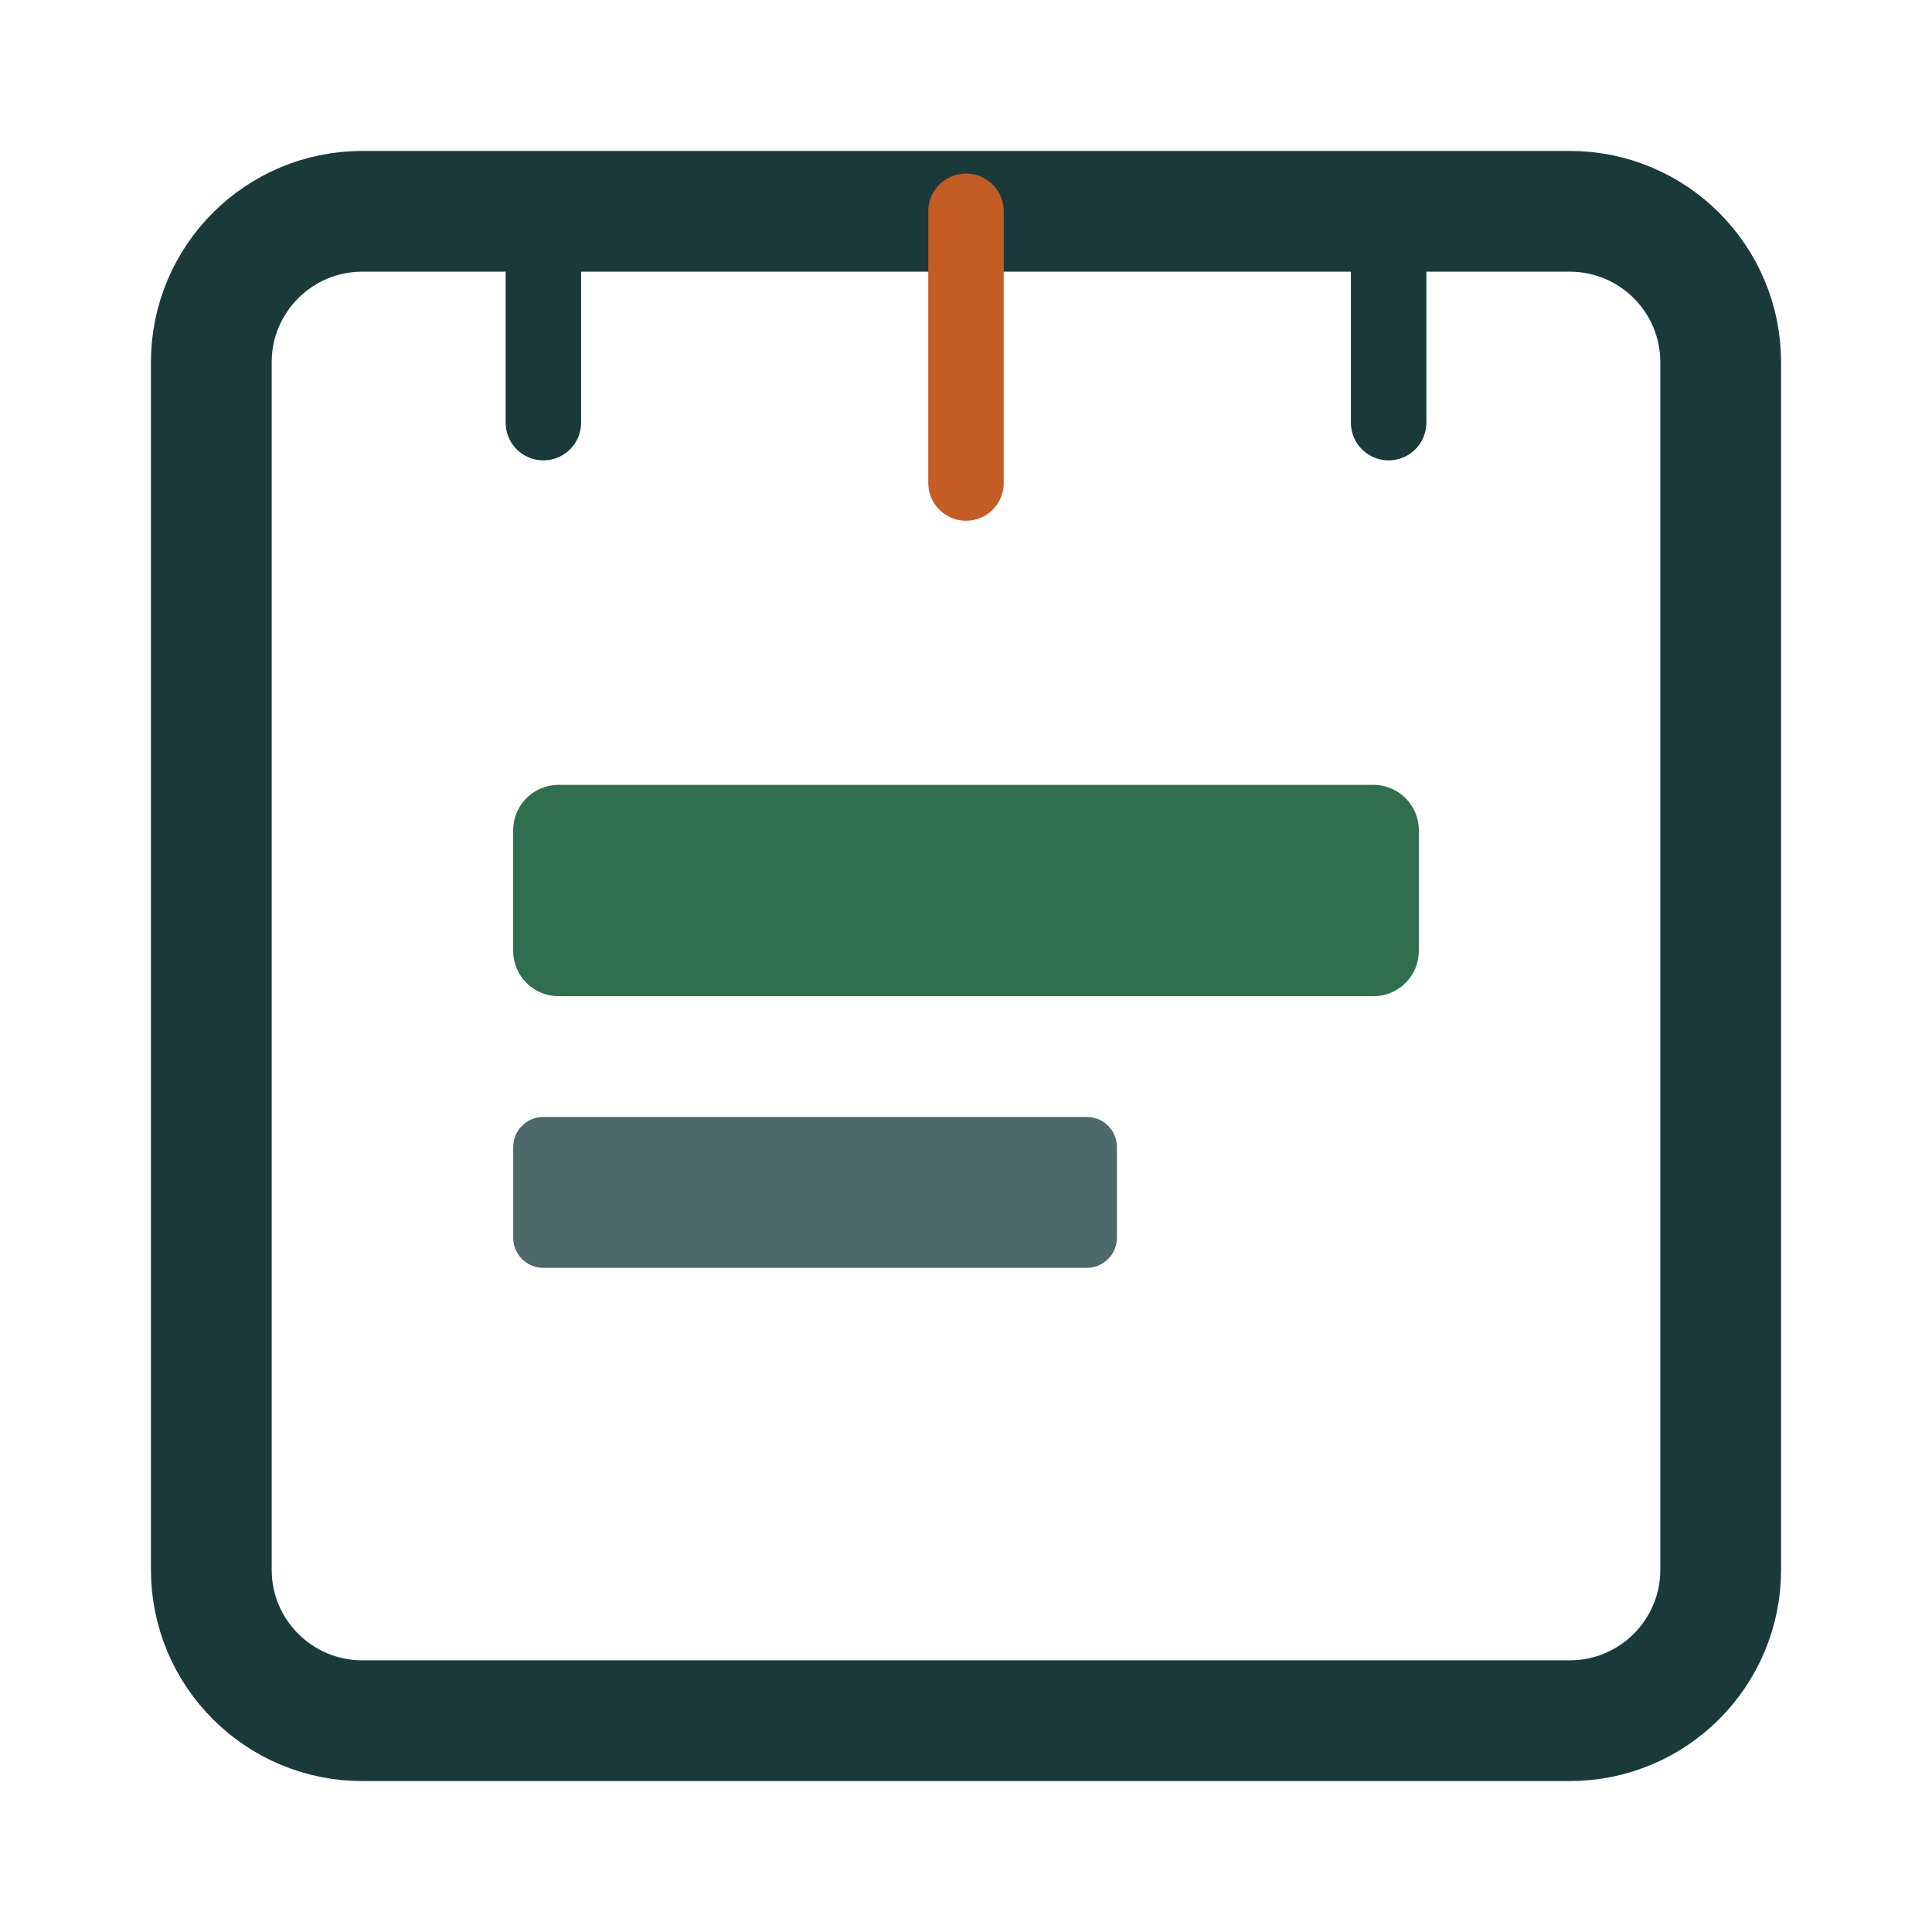
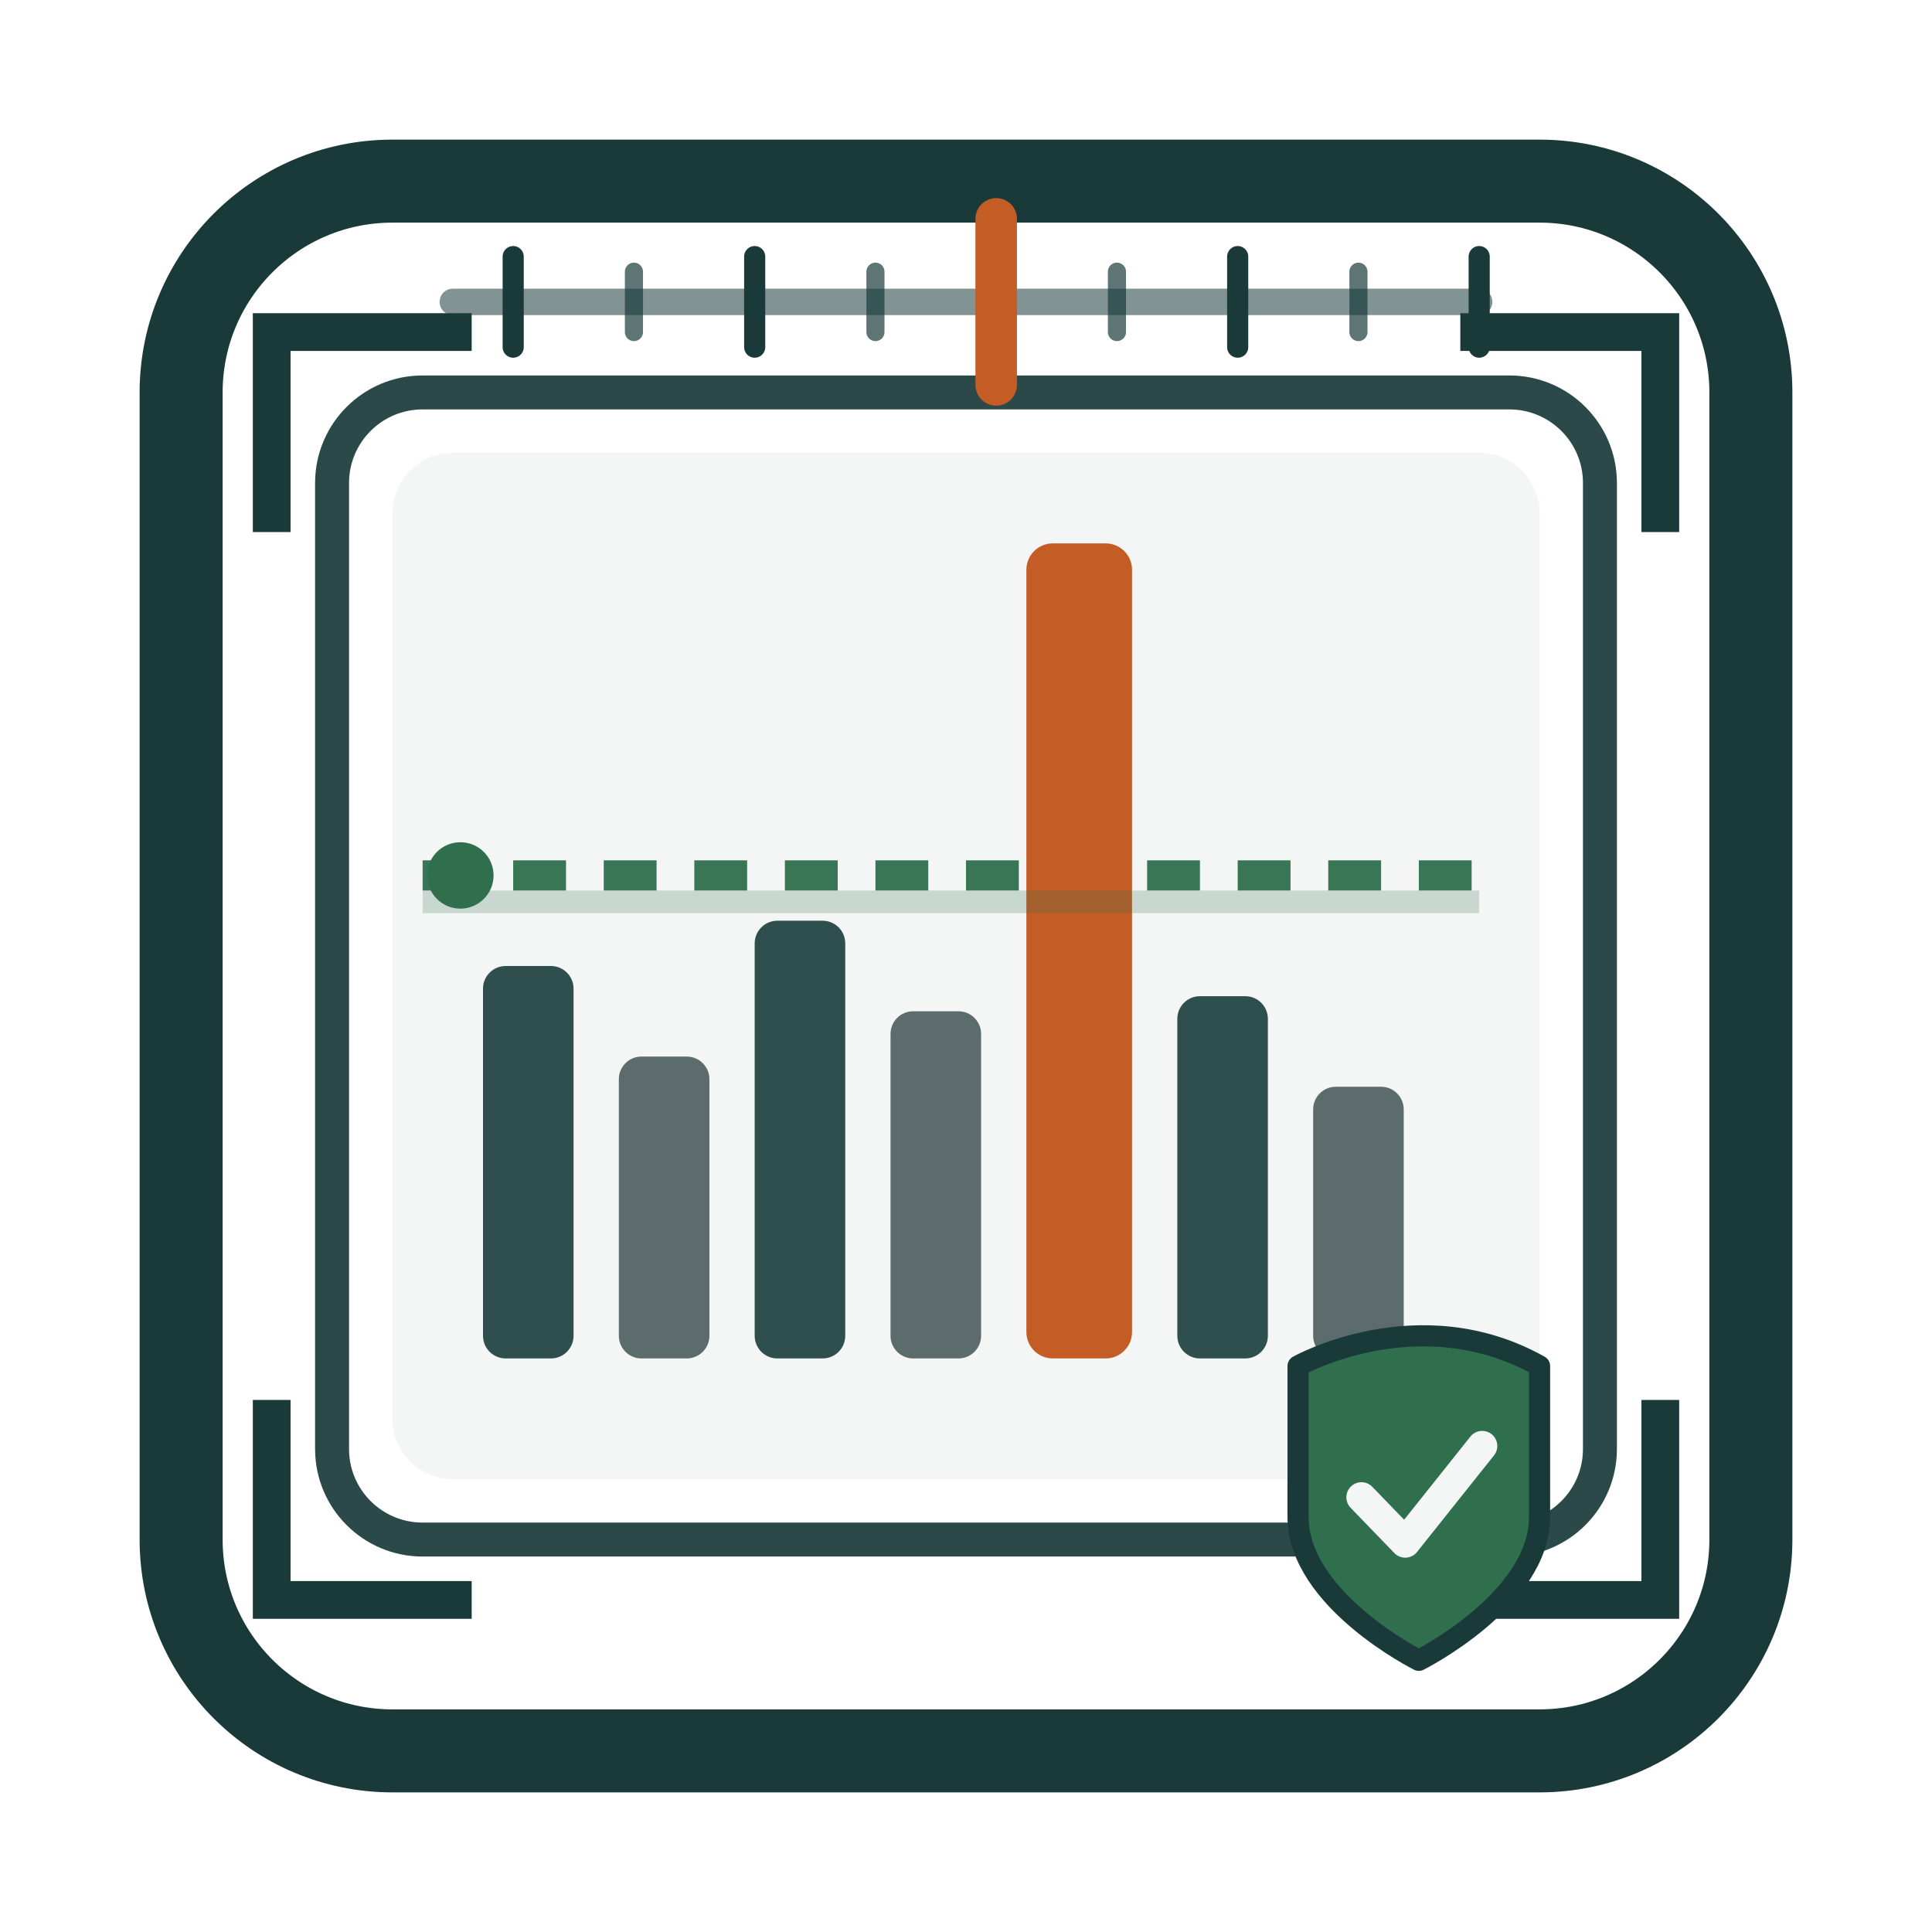
<svg xmlns="http://www.w3.org/2000/svg" viewBox="0 0 128 128" role="img" aria-label="FrameGuard">
-   <rect x="14" y="14" width="100" height="100" rx="10" fill="none" stroke="#1A3A3A" stroke-width="8" />
-   <line x1="36" y1="14" x2="36" y2="28" stroke="#1A3A3A" stroke-width="5" stroke-linecap="round" />
-   <line x1="64" y1="14" x2="64" y2="32" stroke="#C45C26" stroke-width="5" stroke-linecap="round" />
-   <line x1="92" y1="14" x2="92" y2="28" stroke="#1A3A3A" stroke-width="5" stroke-linecap="round" />
-   <rect x="34" y="52" width="60" height="14" rx="3" fill="#2F6F4E" />
-   <rect x="34" y="74" width="40" height="10" rx="2" fill="#2F4F4F" opacity="0.85" />
+   <defs>
+     <clipPath id="inner">
+       <rect x="26" y="30" width="76" height="68" rx="4" />
+     </clipPath>
+   </defs>
+   <rect x="12" y="12" width="104" height="104" rx="14" fill="none" stroke="#1A3A3A" stroke-width="5.5" />
+   <rect x="22" y="26" width="84" height="76" rx="6" fill="none" stroke="#1A3A3A" stroke-width="2.25" opacity="0.92" />
+   <g fill="none" stroke="#1A3A3A" stroke-width="2.5" stroke-linecap="square">
+     <path d="M18 34 V22 H30" />
+     <path d="M110 34 V22 H98" />
+     <path d="M18 94 V106 H30" />
+     <path d="M110 94 V106 H98" />
+   </g>
+   <g stroke="#1A3A3A" stroke-linecap="round">
+     <line x1="30" y1="20" x2="98" y2="20" stroke-width="1.75" opacity="0.55" />
+     <line x1="34" y1="17" x2="34" y2="23" stroke-width="1.4" />
+     <line x1="42" y1="18" x2="42" y2="22" stroke-width="1.2" opacity="0.7" />
+     <line x1="50" y1="17" x2="50" y2="23" stroke-width="1.4" />
+     <line x1="58" y1="18" x2="58" y2="22" stroke-width="1.2" opacity="0.7" />
+     <line x1="66" y1="14.5" x2="66" y2="25.5" stroke="#C45C26" stroke-width="2.75" />
+     <line x1="74" y1="18" x2="74" y2="22" stroke-width="1.2" opacity="0.7" />
+     <line x1="82" y1="17" x2="82" y2="23" stroke-width="1.4" />
+     <line x1="90" y1="18" x2="90" y2="22" stroke-width="1.2" opacity="0.7" />
+     <line x1="98" y1="17" x2="98" y2="23" stroke-width="1.4" />
+   </g>
+   <g clip-path="url(#inner)">
+     <rect x="26" y="30" width="76" height="68" rx="4" fill="#F4F6F5" />
+     <line x1="28" y1="58" x2="100" y2="58" stroke="#2F6F4E" stroke-width="2" stroke-dasharray="3.5 2.5" opacity="0.95" />
+     <circle cx="30.5" cy="58" r="2.2" fill="#2F6F4E" />
+     <g stroke-linecap="round">
+       <rect x="32" y="64" width="6" height="26" rx="1.5" fill="#2F4F4F" />
+       <rect x="41" y="70" width="6" height="20" rx="1.5" fill="#5C6B6B" />
+       <rect x="50" y="61" width="6" height="29" rx="1.5" fill="#2F4F4F" />
+       <rect x="59" y="67" width="6" height="23" rx="1.5" fill="#5C6B6B" />
+       <rect x="68" y="36" width="7" height="54" rx="1.75" fill="#C45C26" />
+       <rect x="78" y="66" width="6" height="24" rx="1.5" fill="#2F4F4F" />
+       <rect x="87" y="72" width="6" height="18" rx="1.5" fill="#5C6B6B" />
+     </g>
+     <rect x="28" y="59" width="70" height="1.5" fill="#2F6F4E" opacity="0.22" />
+   </g>
+   <g transform="translate(86, 88)">
+     <path d="M0 2.5 C0 2.5 8 -2 16 2.5 L16 12.5 C16 18 8 22 8 22 C8 22 0 18 0 12.5 Z" fill="#2F6F4E" stroke="#1A3A3A" stroke-width="1.4" stroke-linejoin="round" />
+     <path d="M4.2 11.2 L7.1 14.2 L12.2 7.8" fill="none" stroke="#F4F6F5" stroke-width="2" stroke-linecap="round" stroke-linejoin="round" />
+   </g>
</svg>
